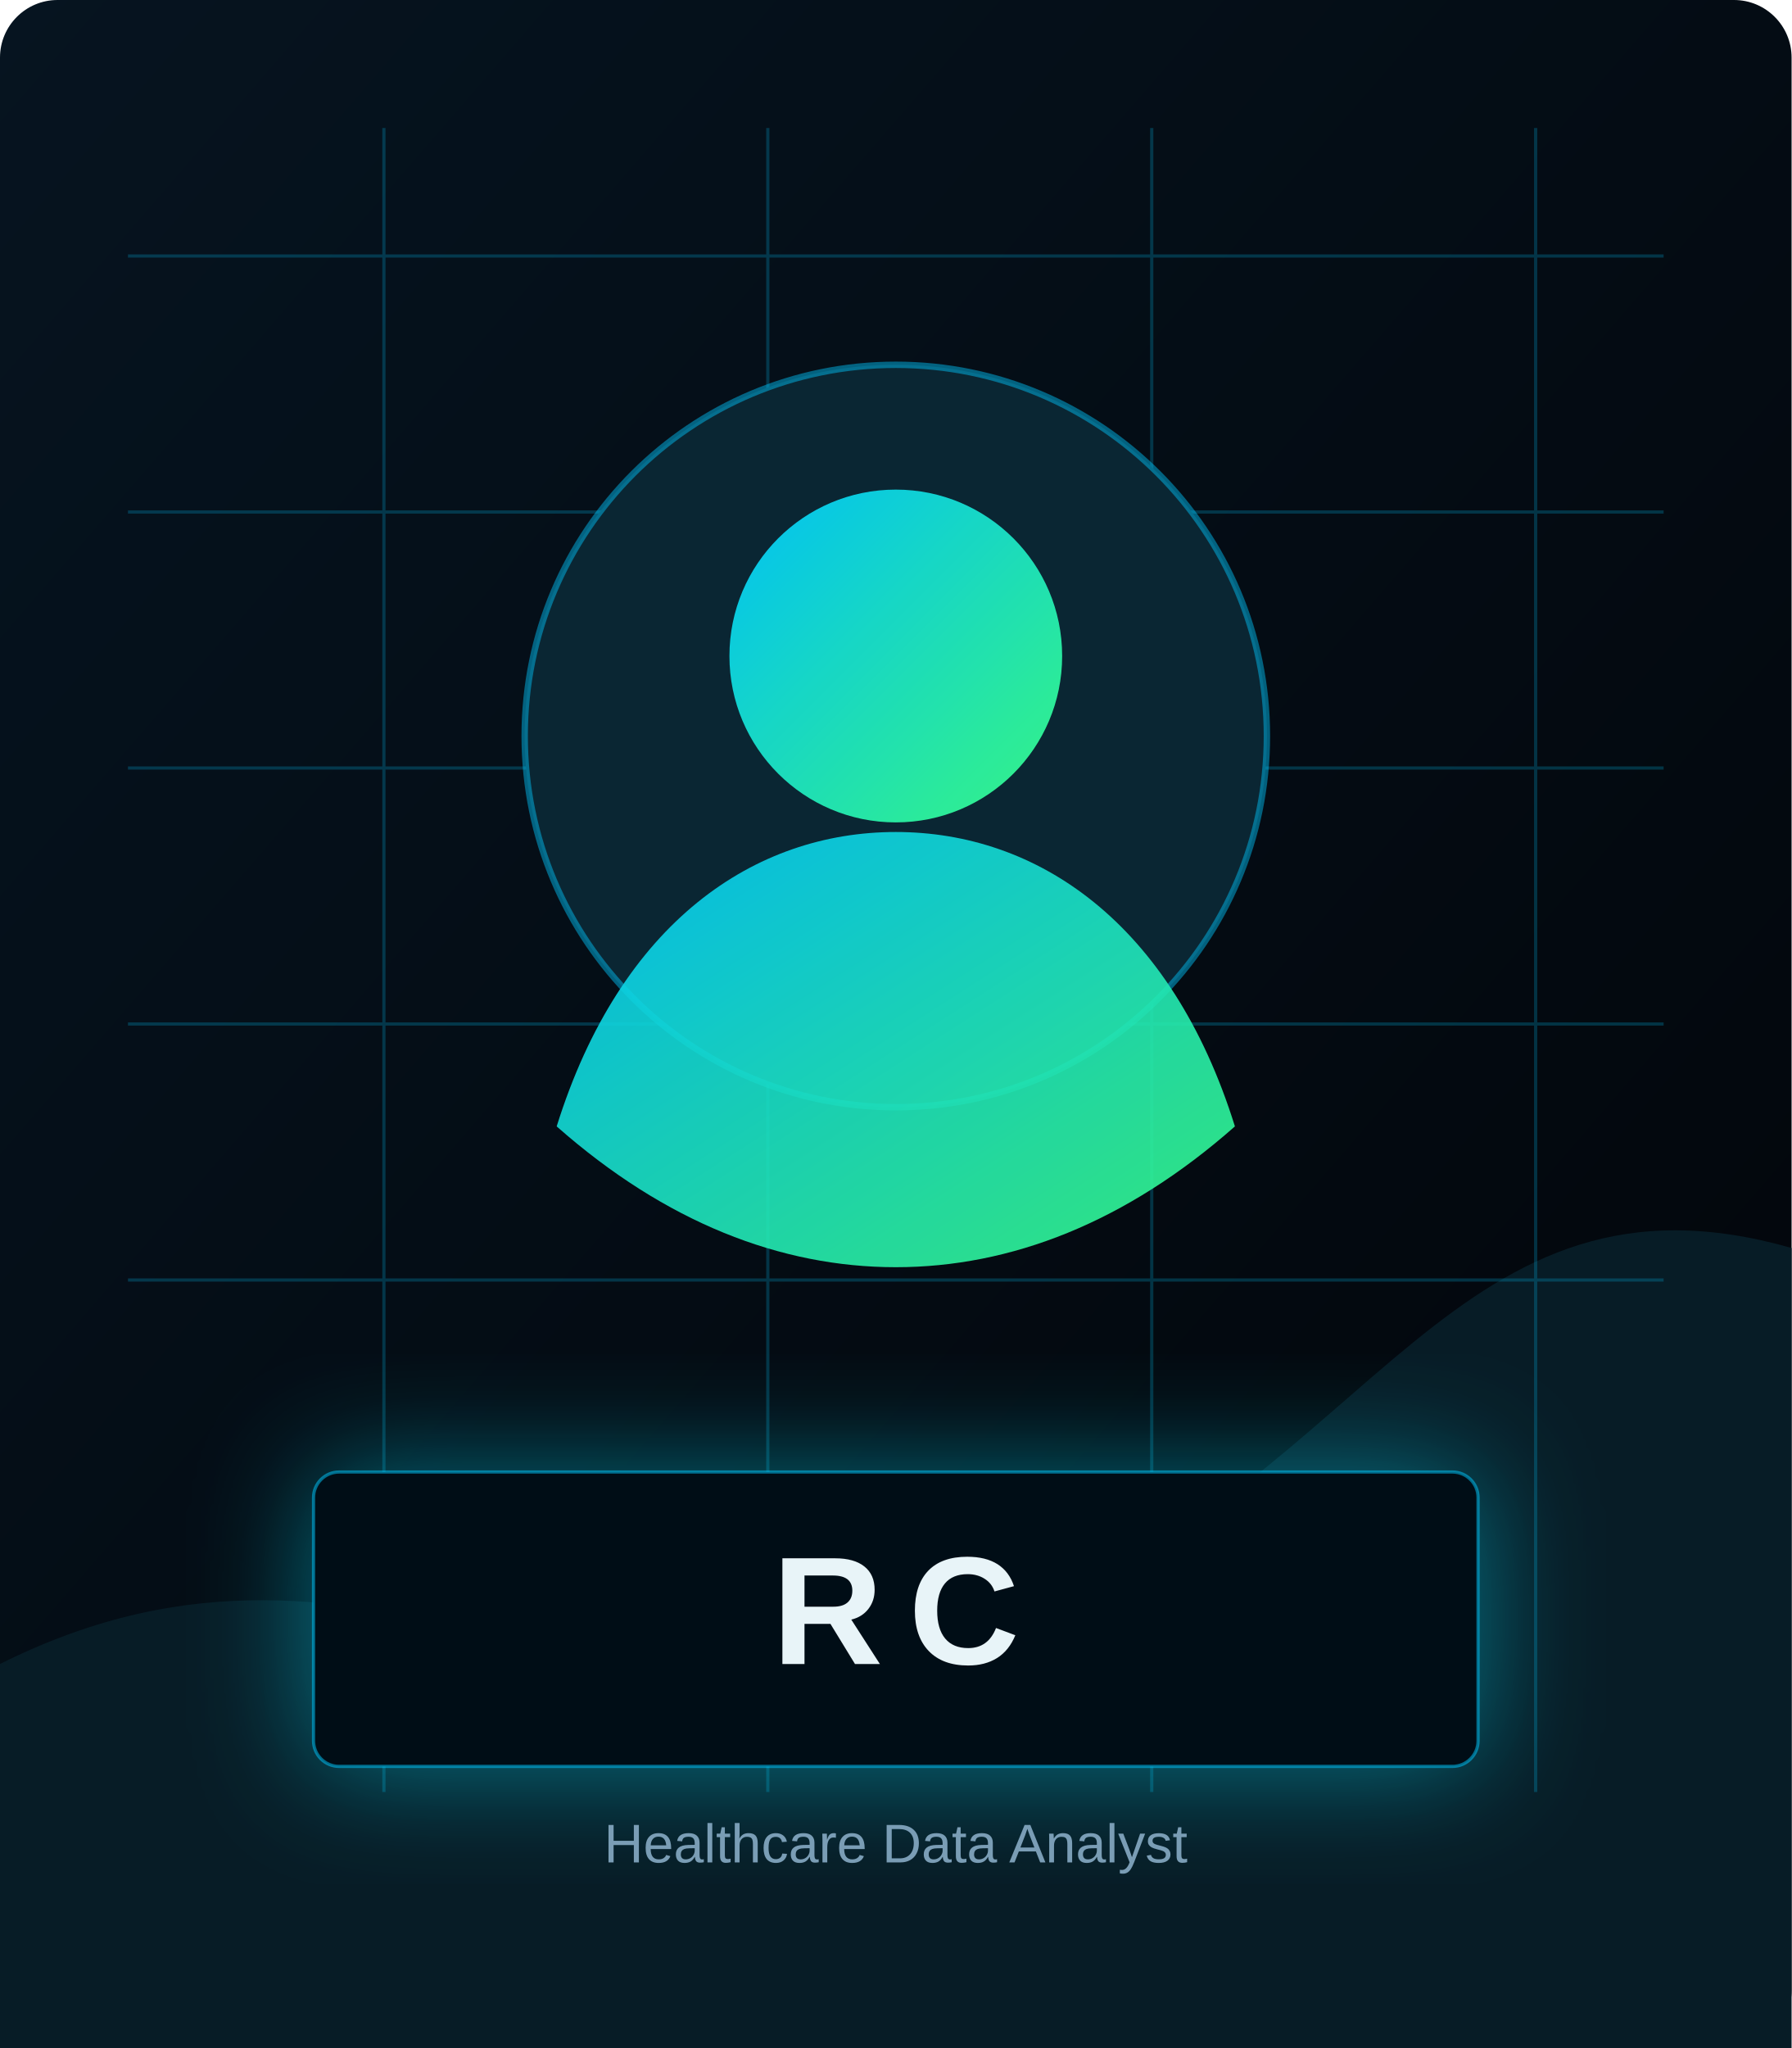
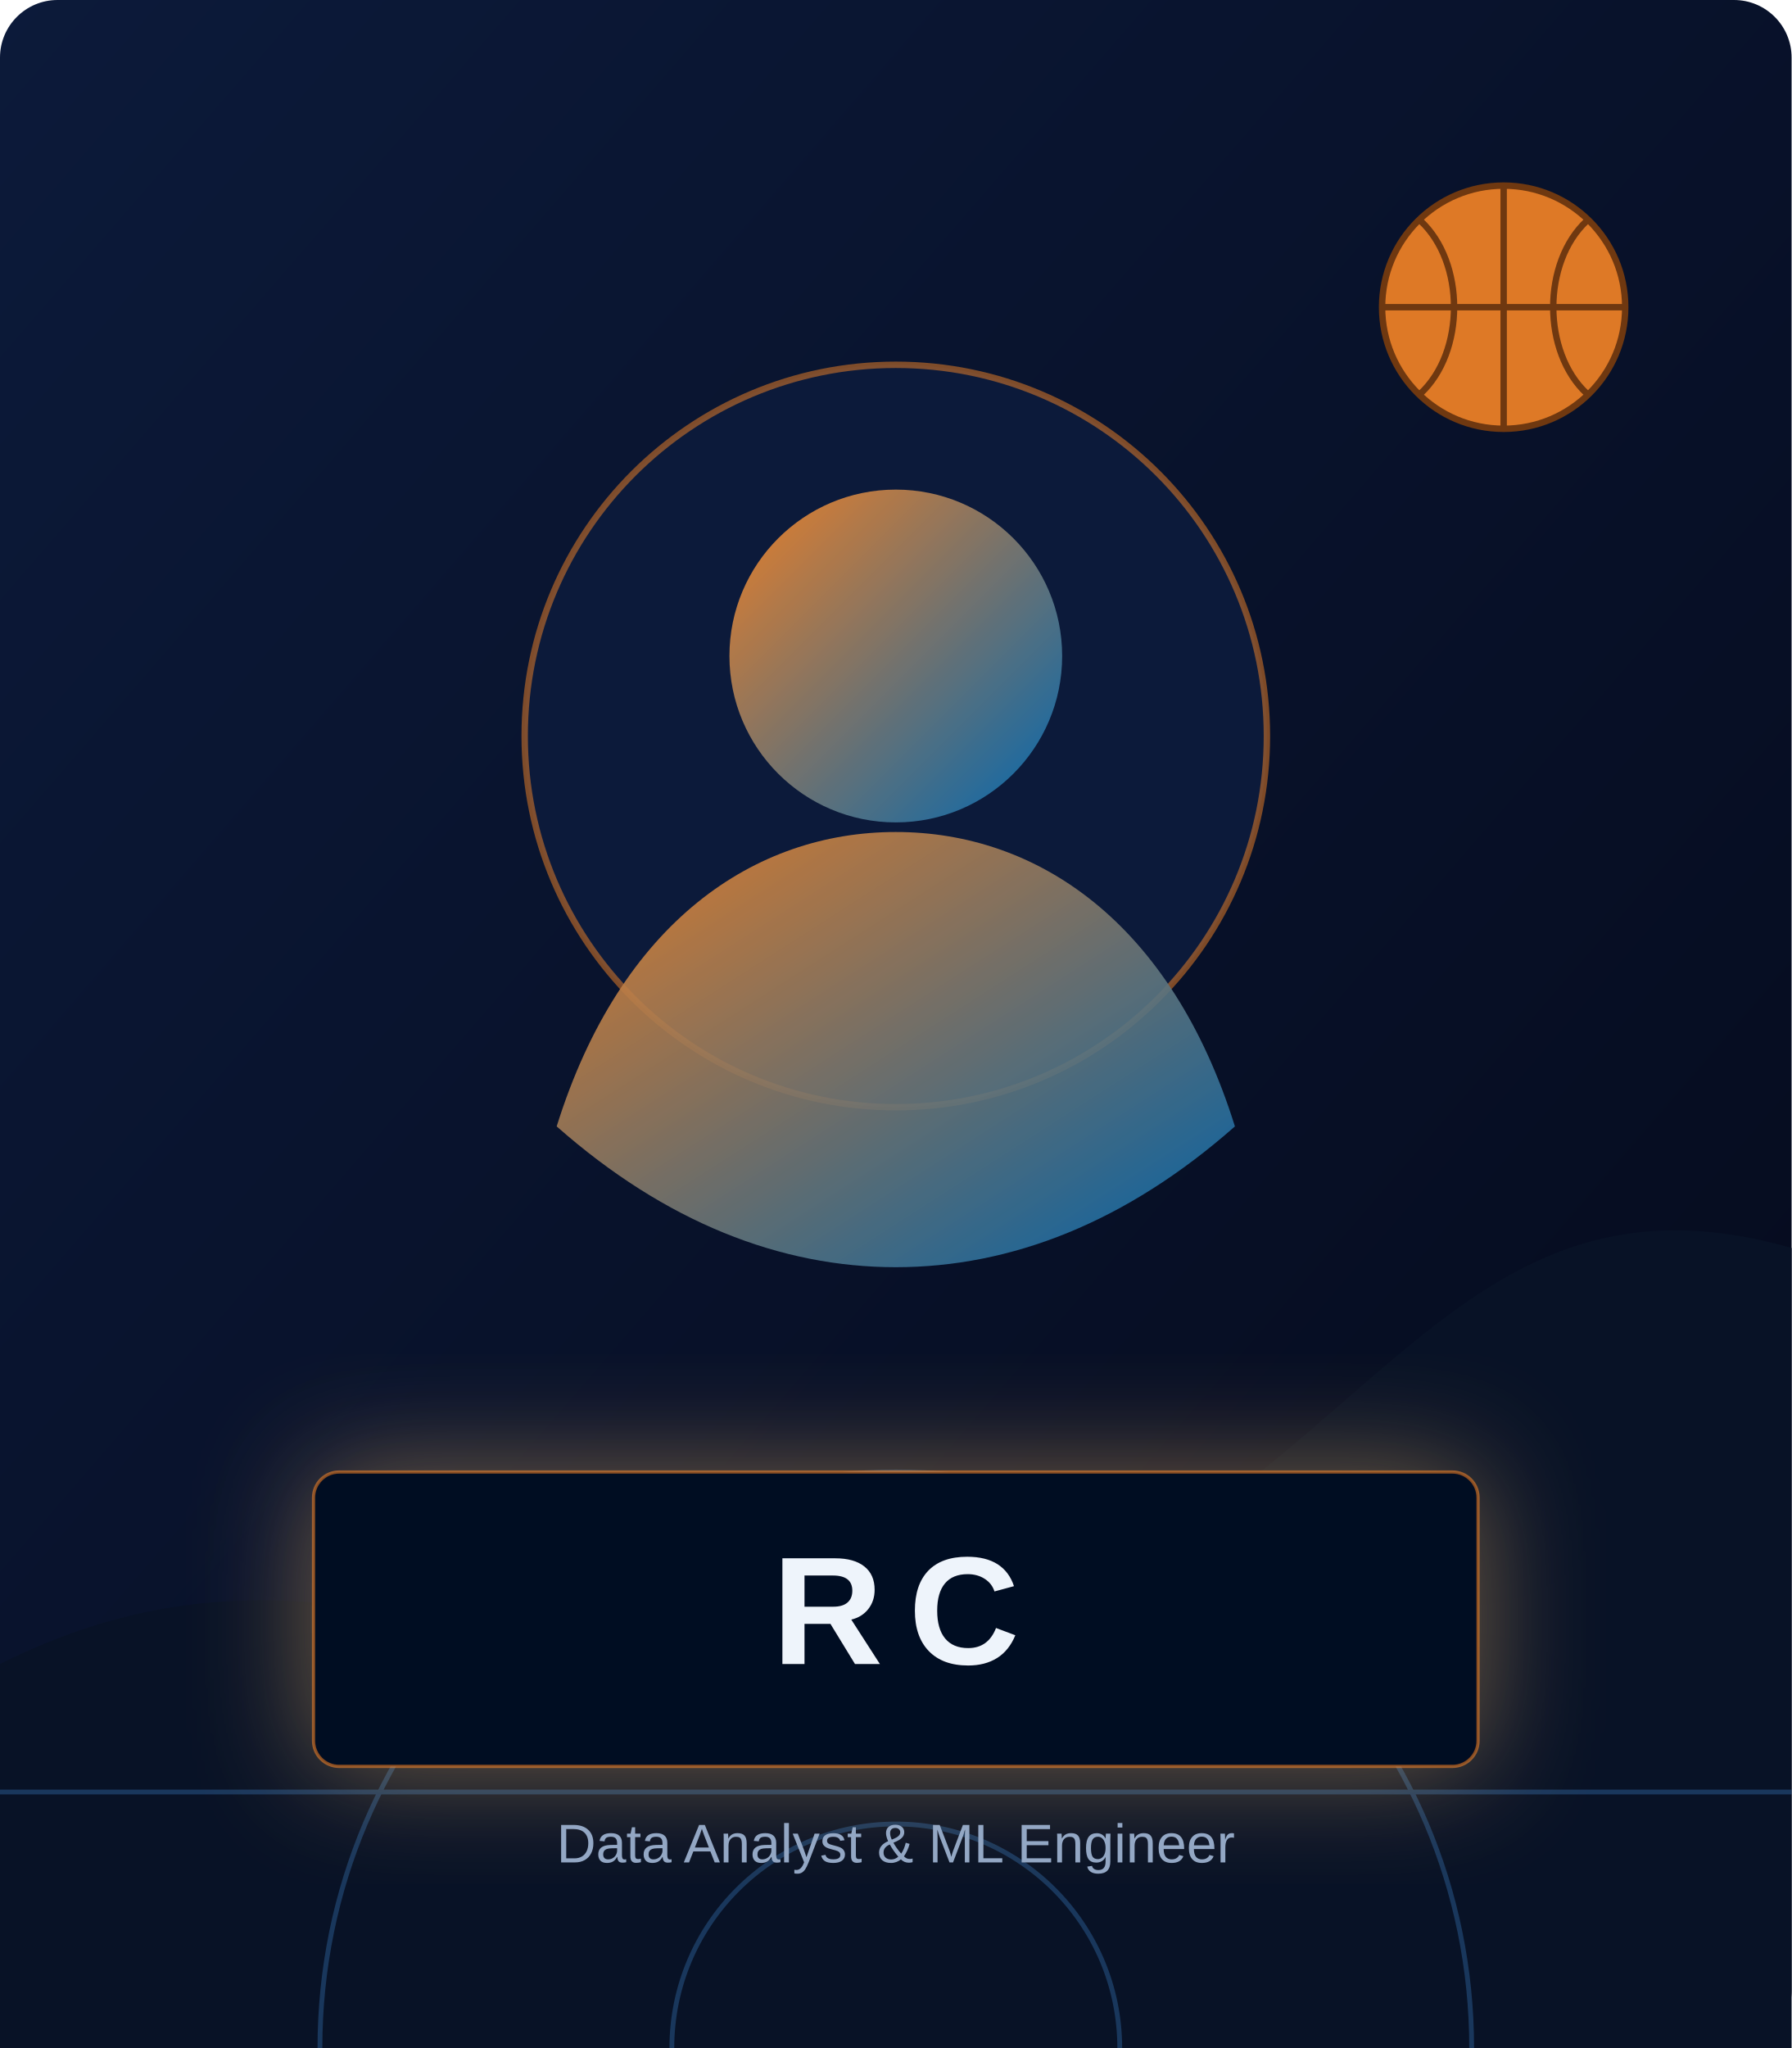
<svg xmlns="http://www.w3.org/2000/svg" viewBox="0 0 560 640" role="img" aria-labelledby="title desc">
  <defs>
    <linearGradient id="bg" x1="0" y1="0" x2="1" y2="1">
-       <stop offset="0" stop-color="#061420" />
-       <stop offset="1" stop-color="#020408" />
+       <stop offset="0" stop-color="#0c1a3a" />
+       <stop offset="1" stop-color="#04091a" />
    </linearGradient>
    <linearGradient id="accent" x1="0" y1="0" x2="1" y2="1">
-       <stop offset="0" stop-color="#00c8ff" />
-       <stop offset="1" stop-color="#39ff87" />
+       <stop offset="0" stop-color="#F58426" />
+       <stop offset="1" stop-color="#006BB6" />
    </linearGradient>
    <filter id="glow" x="-40%" y="-40%" width="180%" height="180%">
      <feGaussianBlur stdDeviation="18" result="blur" />
-       <feColorMatrix in="blur" type="matrix" values="0 0 0 0 0  0 0 0 0 0.78  0 0 0 0 1  0 0 0 .45 0" />
+       <feColorMatrix in="blur" type="matrix" values="0 0 0 0 0.96  0 0 0 0 0.52  0 0 0 0 0.15  0 0 0 .45 0" />
      <feBlend in="SourceGraphic" />
    </filter>
  </defs>
  <rect width="560" height="640" rx="18" fill="url(#bg)" />
-   <path d="M0 520 C120 460 190 560 320 505 C430 460 455 360 560 390 L560 640 L0 640 Z" fill="#071c26" />
-   <g opacity=".22" stroke="#00c8ff" stroke-width="1">
-     <path d="M40 80 H520" />
-     <path d="M40 160 H520" />
-     <path d="M40 240 H520" />
-     <path d="M40 320 H520" />
-     <path d="M40 400 H520" />
-     <path d="M120 40 V560" />
-     <path d="M240 40 V560" />
-     <path d="M360 40 V560" />
-     <path d="M480 40 V560" />
+   <path d="M0 520 C120 460 190 560 320 505 C430 460 455 360 560 390 L560 640 L0 640 Z" fill="#081226" />
+   <g opacity=".25" fill="none" stroke="#4da6ff" stroke-width="1.5">
+     <circle cx="280" cy="640" r="180" />
+     <circle cx="280" cy="640" r="70" />
+     <path d="M0 560 H560" />
  </g>
-   <circle cx="280" cy="230" r="116" fill="#0a2633" stroke="#00c8ff" stroke-opacity=".45" stroke-width="2" />
+   <g opacity=".9">
+     <circle cx="470" cy="96" r="38" fill="#F58426" stroke="#7a3c0d" stroke-width="2" />
+     <g fill="none" stroke="#7a3c0d" stroke-width="2">
+       <path d="M432 96h76" />
+       <path d="M470 58v76" />
+       <path d="M444 69c14 13 14 41 0 54" />
+       <path d="M496 69c-14 13-14 41 0 54" />
+     </g>
+   </g>
+   <circle cx="280" cy="230" r="116" fill="#0c1a3a" stroke="#F58426" stroke-opacity=".5" stroke-width="2" />
  <circle cx="280" cy="205" r="52" fill="url(#accent)" opacity=".95" />
  <path d="M174 352 C194 288 236 260 280 260 C324 260 366 288 386 352 C352 382 316 396 280 396 C244 396 208 382 174 352 Z" fill="url(#accent)" opacity=".9" />
  <g filter="url(#glow)">
-     <rect x="98" y="460" width="364" height="92" rx="8" fill="#041018" stroke="#00c8ff" stroke-opacity=".5" />
-     <text x="280" y="520" text-anchor="middle" font-family="Arial, Helvetica, sans-serif" font-size="48" font-weight="700" fill="#e8f4f8" letter-spacing="8">RC</text>
+     <rect x="98" y="460" width="364" height="92" rx="8" fill="#060e22" stroke="#F58426" stroke-opacity=".55" />
+     <text x="280" y="520" text-anchor="middle" font-family="Arial, Helvetica, sans-serif" font-size="48" font-weight="700" fill="#eef4fb" letter-spacing="8">RC</text>
  </g>
-   <text x="280" y="582" text-anchor="middle" font-family="Arial, Helvetica, sans-serif" font-size="17" fill="#7a9db5">Healthcare Data Analyst</text>
+   <text x="280" y="582" text-anchor="middle" font-family="Arial, Helvetica, sans-serif" font-size="17" fill="#93a7c4">Data Analyst &amp; ML Engineer</text>
</svg>
